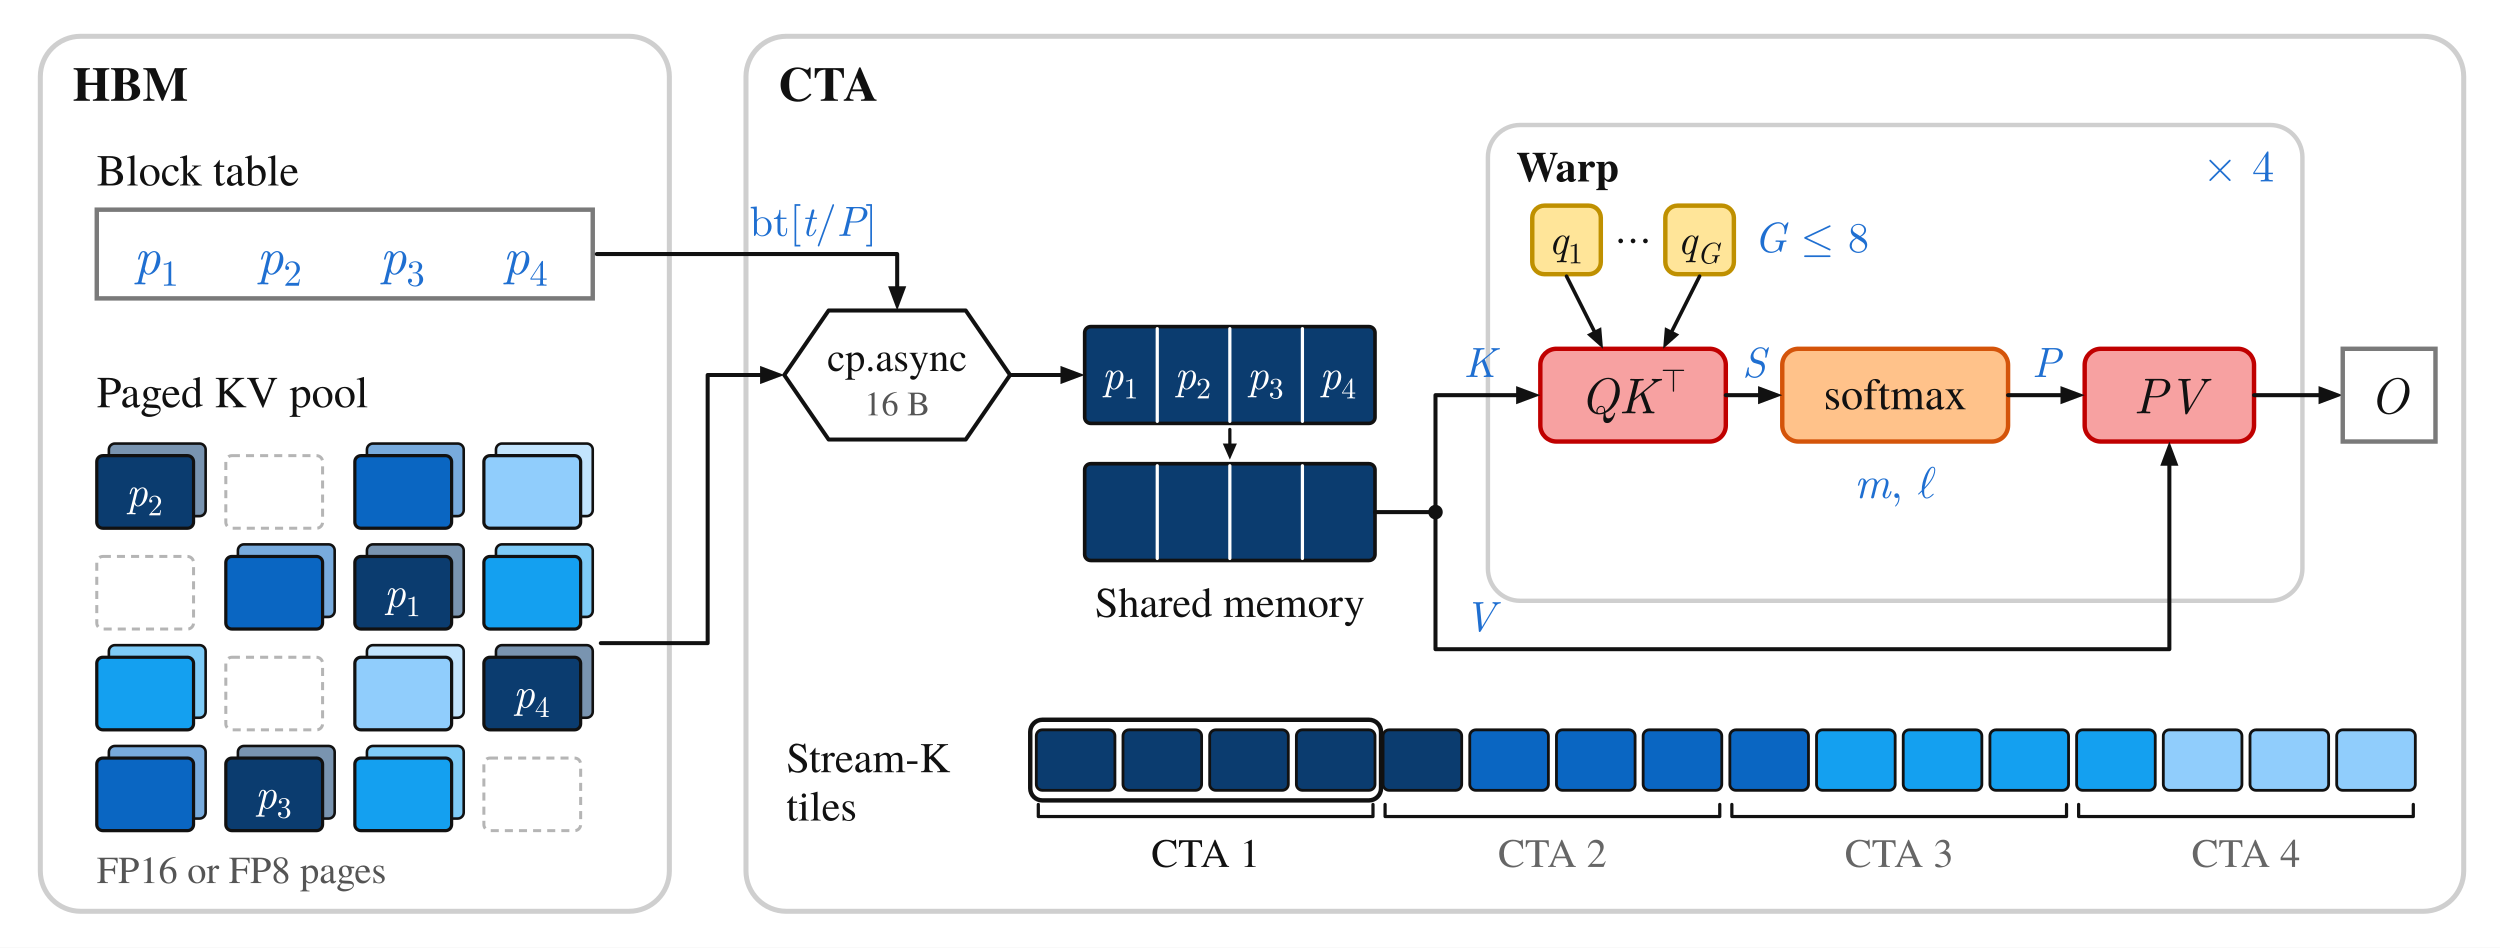
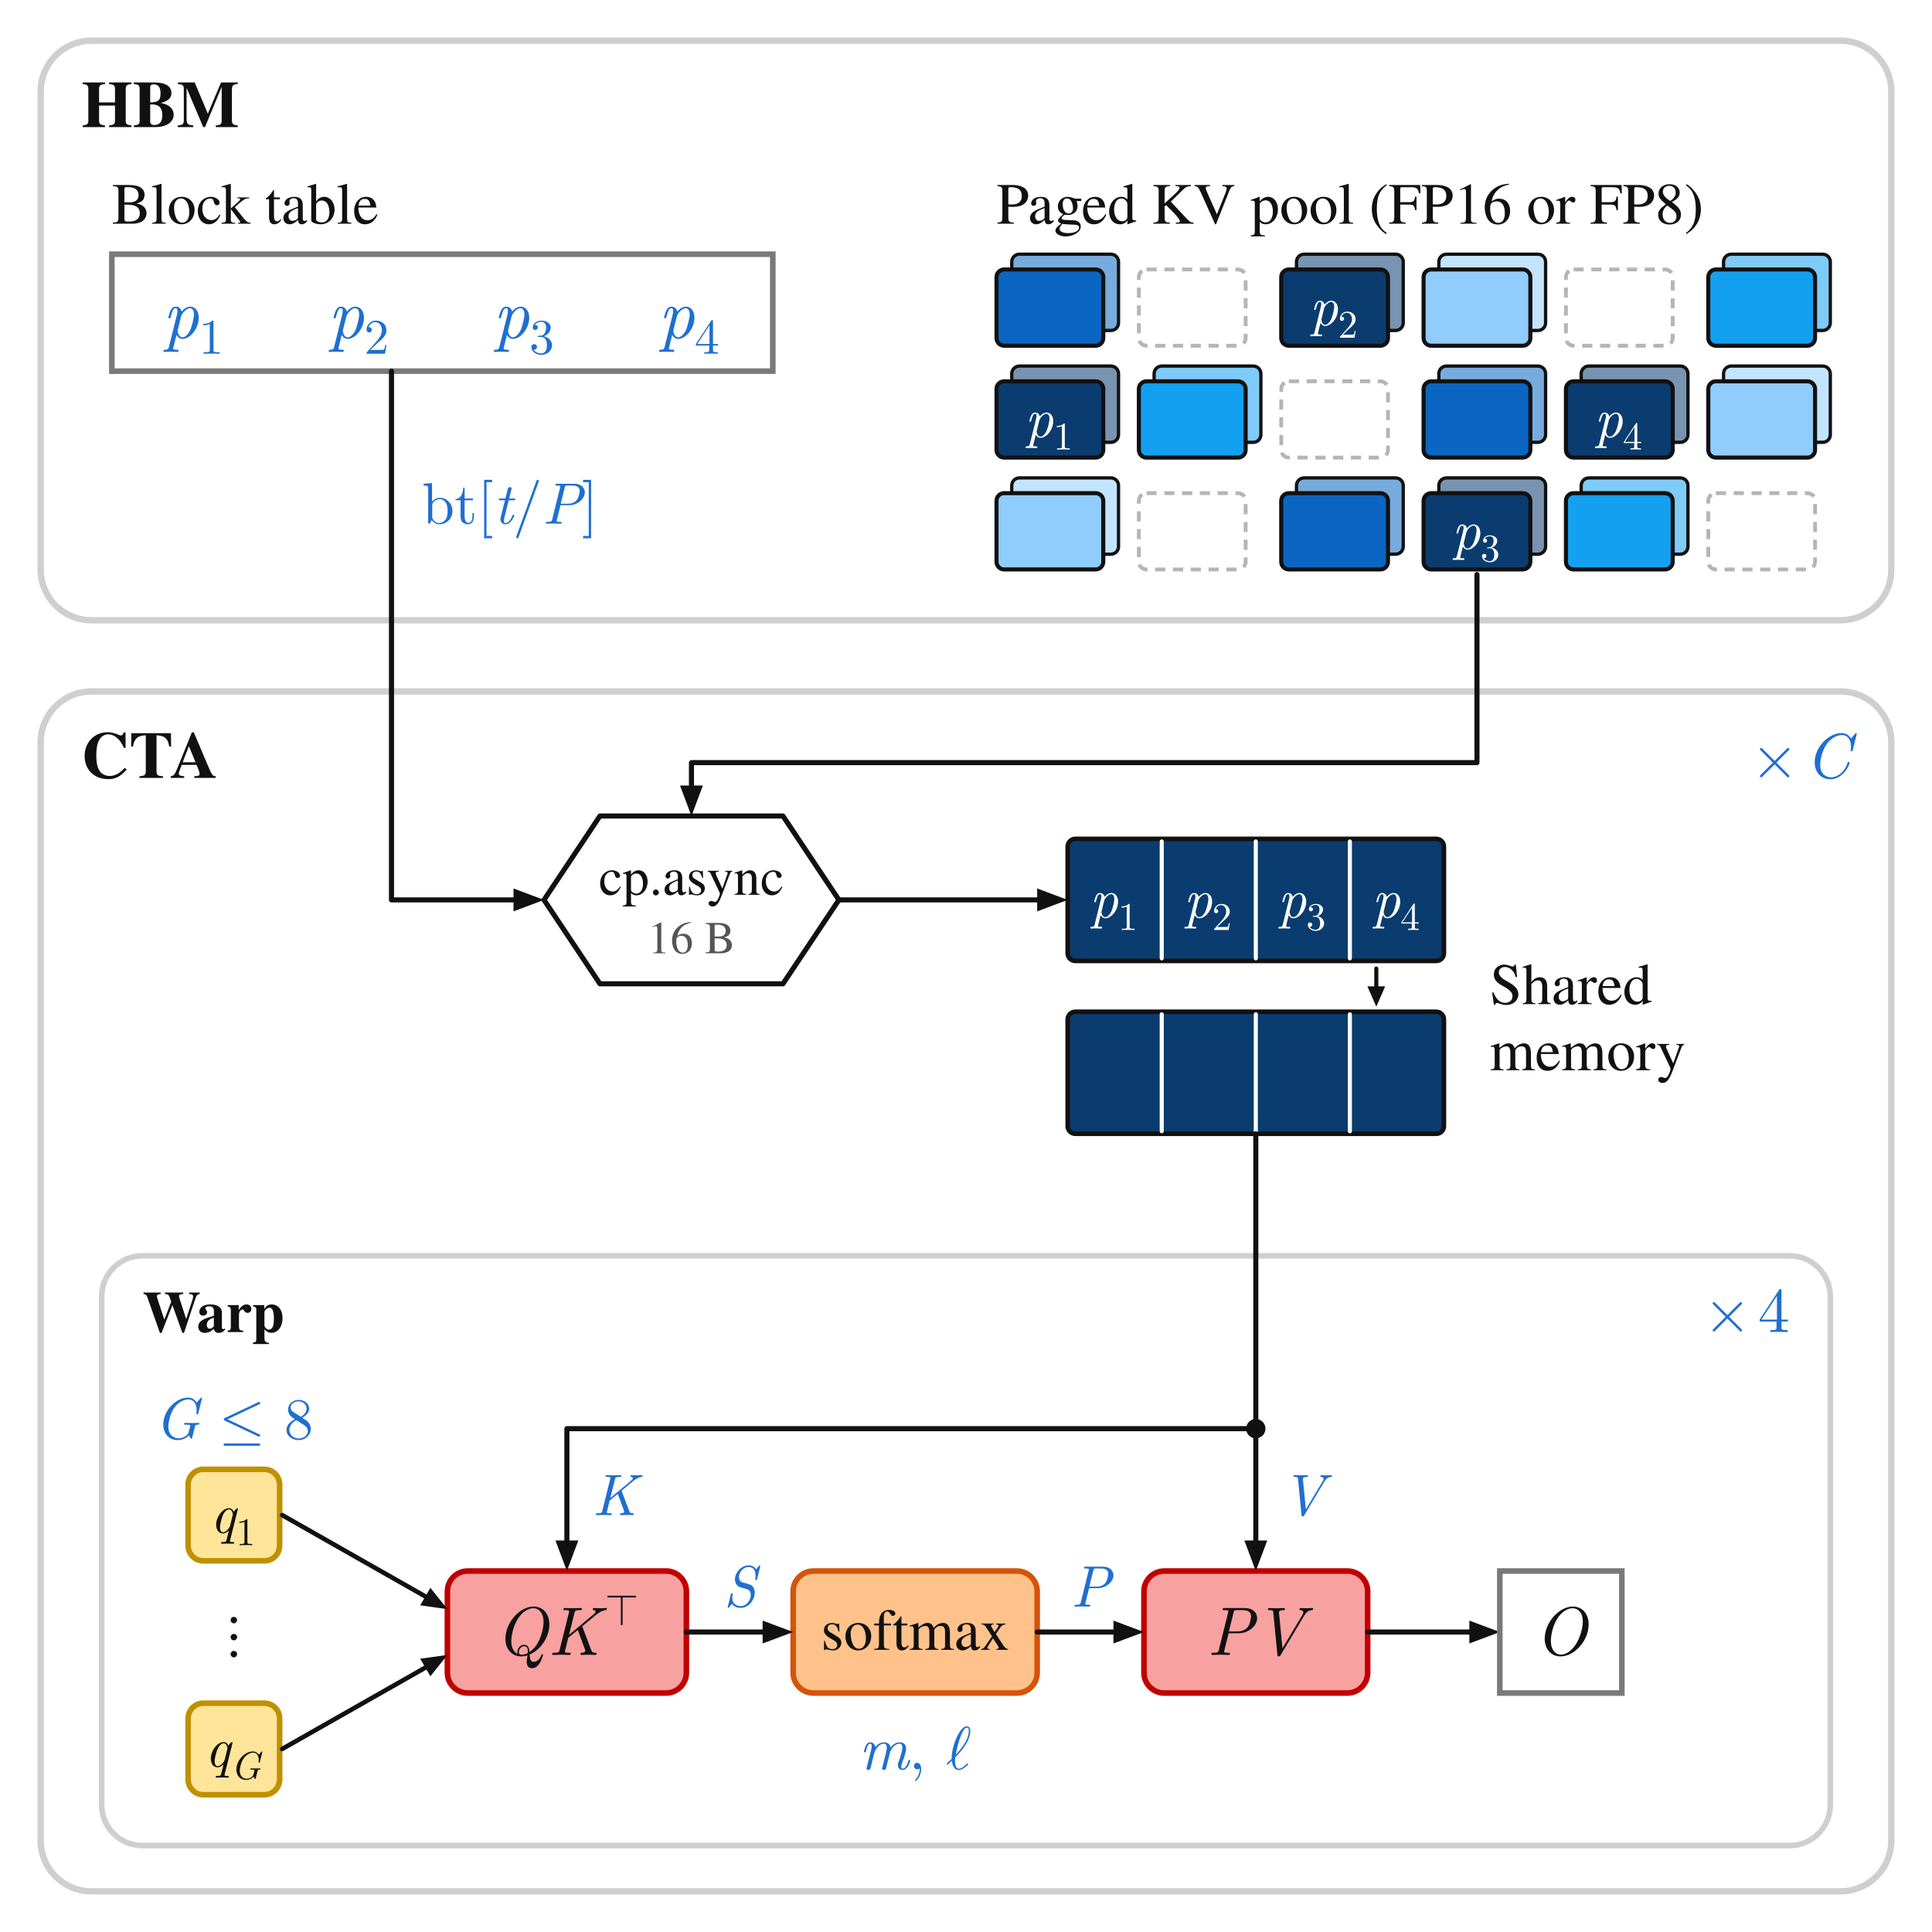
- <svg xmlns="http://www.w3.org/2000/svg" viewBox="0 0 1240 470" width="1240" height="470">
-   <rect width="1240" height="470" fill="#ffffff" />
-   <rect x="20.0" y="18.0" width="312.0" height="434.0" fill="none" stroke="#cfcfcf" stroke-width="2.5" rx="20" />
-   <text x="36.00" y="50.00" font-family="'TeX Gyre Termes', 'Times New Roman', Times, serif" font-size="24" font-weight="bold" fill="#111111" xml:space="preserve">HBM</text>
-   <text x="48.00" y="92.00" font-family="'TeX Gyre Termes', 'Times New Roman', Times, serif" font-size="22" fill="#111111" xml:space="preserve">Block table</text>
-   <rect x="48.0" y="104.0" width="246.0" height="44.0" fill="#ffffff" stroke="#7a7a7a" stroke-width="2.2" />
-   <text x="66.29" y="136.00" font-family="'Latin Modern Roman', 'CMU Serif', serif" font-size="26" font-style="italic" fill="#1f6fd1" xml:space="preserve">p</text>
-   <text x="79.58" y="141.72" font-family="'Latin Modern Roman', 'CMU Serif', serif" font-size="18.2" fill="#1f6fd1" xml:space="preserve">1</text>
-   <text x="127.29" y="136.00" font-family="'Latin Modern Roman', 'CMU Serif', serif" font-size="26" font-style="italic" fill="#1f6fd1" xml:space="preserve">p</text>
-   <text x="140.58" y="141.72" font-family="'Latin Modern Roman', 'CMU Serif', serif" font-size="18.2" fill="#1f6fd1" xml:space="preserve">2</text>
-   <text x="188.29" y="136.00" font-family="'Latin Modern Roman', 'CMU Serif', serif" font-size="26" font-style="italic" fill="#1f6fd1" xml:space="preserve">p</text>
-   <text x="201.58" y="141.72" font-family="'Latin Modern Roman', 'CMU Serif', serif" font-size="18.2" fill="#1f6fd1" xml:space="preserve">3</text>
-   <text x="249.29" y="136.00" font-family="'Latin Modern Roman', 'CMU Serif', serif" font-size="26" font-style="italic" fill="#1f6fd1" xml:space="preserve">p</text>
-   <text x="262.58" y="141.72" font-family="'Latin Modern Roman', 'CMU Serif', serif" font-size="18.2" fill="#1f6fd1" xml:space="preserve">4</text>
-   <text x="48.00" y="202.00" font-family="'TeX Gyre Termes', 'Times New Roman', Times, serif" font-size="22" fill="#111111" xml:space="preserve">Paged KV pool</text>
-   <rect x="54.0" y="220.0" width="48.0" height="36.0" fill="#7994b0" stroke="#111111" stroke-width="1.3" rx="3" />
-   <rect x="48.0" y="226.0" width="48.0" height="36.0" fill="#0b3c6f" stroke="#111111" stroke-width="1.6" rx="3" />
-   <text x="62.54" y="251.00" font-family="'Latin Modern Roman', 'CMU Serif', serif" font-size="21" font-style="italic" fill="#ffffff" xml:space="preserve">p</text>
-   <text x="73.27" y="255.62" font-family="'Latin Modern Roman', 'CMU Serif', serif" font-size="14.7" fill="#ffffff" xml:space="preserve">2</text>
-   <rect x="112.0" y="226.0" width="48.0" height="36.0" fill="#ffffff" stroke="#b5b5b5" stroke-width="1.5" rx="3" stroke-dasharray="4 3" />
-   <rect x="182.0" y="220.0" width="48.0" height="36.0" fill="#78abdd" stroke="#111111" stroke-width="1.3" rx="3" />
-   <rect x="176.0" y="226.0" width="48.0" height="36.0" fill="#0a66c2" stroke="#111111" stroke-width="1.6" rx="3" />
-   <rect x="246.0" y="220.0" width="48.0" height="36.0" fill="#c2e4fd" stroke="#111111" stroke-width="1.3" rx="3" />
-   <rect x="240.0" y="226.0" width="48.0" height="36.0" fill="#90cdfc" stroke="#111111" stroke-width="1.6" rx="3" />
-   <rect x="48.0" y="276.0" width="48.0" height="36.0" fill="#ffffff" stroke="#b5b5b5" stroke-width="1.5" rx="3" stroke-dasharray="4 3" />
-   <rect x="118.0" y="270.0" width="48.0" height="36.0" fill="#78abdd" stroke="#111111" stroke-width="1.3" rx="3" />
-   <rect x="112.0" y="276.0" width="48.0" height="36.0" fill="#0a66c2" stroke="#111111" stroke-width="1.6" rx="3" />
-   <rect x="182.0" y="270.0" width="48.0" height="36.0" fill="#7994b0" stroke="#111111" stroke-width="1.3" rx="3" />
-   <rect x="176.0" y="276.0" width="48.0" height="36.0" fill="#0b3c6f" stroke="#111111" stroke-width="1.6" rx="3" />
-   <text x="190.54" y="301.00" font-family="'Latin Modern Roman', 'CMU Serif', serif" font-size="21" font-style="italic" fill="#ffffff" xml:space="preserve">p</text>
-   <text x="201.27" y="305.62" font-family="'Latin Modern Roman', 'CMU Serif', serif" font-size="14.7" fill="#ffffff" xml:space="preserve">1</text>
-   <rect x="246.0" y="270.0" width="48.0" height="36.0" fill="#7ecbf7" stroke="#111111" stroke-width="1.3" rx="3" />
-   <rect x="240.0" y="276.0" width="48.0" height="36.0" fill="#14a0f0" stroke="#111111" stroke-width="1.6" rx="3" />
-   <rect x="54.0" y="320.0" width="48.0" height="36.0" fill="#7ecbf7" stroke="#111111" stroke-width="1.3" rx="3" />
-   <rect x="48.0" y="326.0" width="48.0" height="36.0" fill="#14a0f0" stroke="#111111" stroke-width="1.6" rx="3" />
-   <rect x="112.0" y="326.0" width="48.0" height="36.0" fill="#ffffff" stroke="#b5b5b5" stroke-width="1.5" rx="3" stroke-dasharray="4 3" />
-   <rect x="182.0" y="320.0" width="48.0" height="36.0" fill="#c2e4fd" stroke="#111111" stroke-width="1.3" rx="3" />
-   <rect x="176.0" y="326.0" width="48.0" height="36.0" fill="#90cdfc" stroke="#111111" stroke-width="1.6" rx="3" />
-   <rect x="246.0" y="320.0" width="48.0" height="36.0" fill="#7994b0" stroke="#111111" stroke-width="1.3" rx="3" />
-   <rect x="240.0" y="326.0" width="48.0" height="36.0" fill="#0b3c6f" stroke="#111111" stroke-width="1.6" rx="3" />
-   <text x="254.54" y="351.00" font-family="'Latin Modern Roman', 'CMU Serif', serif" font-size="21" font-style="italic" fill="#ffffff" xml:space="preserve">p</text>
-   <text x="265.27" y="355.62" font-family="'Latin Modern Roman', 'CMU Serif', serif" font-size="14.7" fill="#ffffff" xml:space="preserve">4</text>
-   <rect x="54.0" y="370.0" width="48.0" height="36.0" fill="#78abdd" stroke="#111111" stroke-width="1.3" rx="3" />
-   <rect x="48.0" y="376.0" width="48.0" height="36.0" fill="#0a66c2" stroke="#111111" stroke-width="1.6" rx="3" />
-   <rect x="118.0" y="370.0" width="48.0" height="36.0" fill="#7994b0" stroke="#111111" stroke-width="1.3" rx="3" />
-   <rect x="112.0" y="376.0" width="48.0" height="36.0" fill="#0b3c6f" stroke="#111111" stroke-width="1.6" rx="3" />
-   <text x="126.54" y="401.00" font-family="'Latin Modern Roman', 'CMU Serif', serif" font-size="21" font-style="italic" fill="#ffffff" xml:space="preserve">p</text>
-   <text x="137.27" y="405.62" font-family="'Latin Modern Roman', 'CMU Serif', serif" font-size="14.7" fill="#ffffff" xml:space="preserve">3</text>
-   <rect x="182.0" y="370.0" width="48.0" height="36.0" fill="#7ecbf7" stroke="#111111" stroke-width="1.3" rx="3" />
-   <rect x="176.0" y="376.0" width="48.0" height="36.0" fill="#14a0f0" stroke="#111111" stroke-width="1.6" rx="3" />
-   <rect x="240.0" y="376.0" width="48.0" height="36.0" fill="#ffffff" stroke="#b5b5b5" stroke-width="1.5" rx="3" stroke-dasharray="4 3" />
-   <text x="48.00" y="438.00" font-family="'TeX Gyre Termes', 'Times New Roman', Times, serif" font-size="19" fill="#555555" xml:space="preserve">FP16 or FP8 pages</text>
-   <rect x="370.0" y="18.0" width="852.0" height="434.0" fill="none" stroke="#cfcfcf" stroke-width="2.5" rx="20" />
-   <text x="386.00" y="50.00" font-family="'TeX Gyre Termes', 'Times New Roman', Times, serif" font-size="24" font-weight="bold" fill="#111111" xml:space="preserve">CTA</text>
-   <path d="M389.0,186.0 L411.0,154.0 L479.0,154.0 L501.0,186.0 L479.0,218.0 L411.0,218.0 Z" fill="#ffffff" stroke="#111111" stroke-width="2" stroke-linejoin="round" stroke-linecap="round" />
-   <text x="410.29" y="184.00" font-family="'TeX Gyre Termes', 'Times New Roman', Times, serif" font-size="20" fill="#111111" xml:space="preserve">cp.async</text>
-   <text x="428.71" y="206.00" font-family="'TeX Gyre Termes', 'Times New Roman', Times, serif" font-size="17" fill="#555555" xml:space="preserve">16 B</text>
-   <path d="M296.0,126.0 L445.0,126.0 L445.0,143.0" fill="none" stroke="#111111" stroke-width="2" stroke-linejoin="round" stroke-linecap="round" />
-   <path d="M445.0,154.0 L440.5,142.0 L449.5,142.0 Z" fill="#111111" />
-   <text x="371.77" y="117.00" font-family="'Latin Modern Roman', 'CMU Serif', serif" font-size="21" fill="#1f6fd1" xml:space="preserve">bt</text>
-   <text x="391.61" y="117.00" font-family="'Latin Modern Roman', 'CMU Serif', serif" font-size="21" fill="#1f6fd1" xml:space="preserve">[</text>
-   <text x="397.45" y="117.00" font-family="'Latin Modern Roman', 'CMU Serif', serif" font-size="21" font-style="italic" fill="#1f6fd1" xml:space="preserve">t</text>
-   <text x="404.42" y="117.00" font-family="'Latin Modern Roman', 'CMU Serif', serif" font-size="21" fill="#1f6fd1" xml:space="preserve">/</text>
-   <text x="414.92" y="117.00" font-family="'Latin Modern Roman', 'CMU Serif', serif" font-size="21" font-style="italic" fill="#1f6fd1" xml:space="preserve">P</text>
-   <text x="429.16" y="117.00" font-family="'Latin Modern Roman', 'CMU Serif', serif" font-size="21" fill="#1f6fd1" xml:space="preserve">]</text>
-   <path d="M298.0,319.0 L351.0,319.0 L351.0,186.0 L378.0,186.0" fill="none" stroke="#111111" stroke-width="2" stroke-linejoin="round" stroke-linecap="round" />
-   <path d="M389.0,186.0 L377.0,190.5 L377.0,181.5 Z" fill="#111111" />
-   <path d="M501.0,186.0 L527.0,186.0" fill="none" stroke="#111111" stroke-width="2" stroke-linejoin="round" stroke-linecap="round" />
-   <path d="M538.0,186.0 L526.0,190.5 L526.0,181.5 Z" fill="#111111" />
-   <rect x="538.0" y="162.0" width="144.0" height="48.0" fill="#0b3c6f" stroke="#111111" stroke-width="1.8" rx="3" />
-   <path d="M574.0,163.0 L574.0,209.0" fill="none" stroke="#ffffff" stroke-width="1.6" stroke-linejoin="round" stroke-linecap="round" />
-   <path d="M610.0,163.0 L610.0,209.0" fill="none" stroke="#ffffff" stroke-width="1.6" stroke-linejoin="round" stroke-linecap="round" />
-   <path d="M646.0,163.0 L646.0,209.0" fill="none" stroke="#ffffff" stroke-width="1.6" stroke-linejoin="round" stroke-linecap="round" />
-   <text x="546.54" y="193.00" font-family="'Latin Modern Roman', 'CMU Serif', serif" font-size="21" font-style="italic" fill="#ffffff" xml:space="preserve">p</text>
-   <text x="557.27" y="197.62" font-family="'Latin Modern Roman', 'CMU Serif', serif" font-size="14.7" fill="#ffffff" xml:space="preserve">1</text>
-   <text x="582.54" y="193.00" font-family="'Latin Modern Roman', 'CMU Serif', serif" font-size="21" font-style="italic" fill="#ffffff" xml:space="preserve">p</text>
-   <text x="593.27" y="197.62" font-family="'Latin Modern Roman', 'CMU Serif', serif" font-size="14.7" fill="#ffffff" xml:space="preserve">2</text>
-   <text x="618.54" y="193.00" font-family="'Latin Modern Roman', 'CMU Serif', serif" font-size="21" font-style="italic" fill="#ffffff" xml:space="preserve">p</text>
-   <text x="629.27" y="197.62" font-family="'Latin Modern Roman', 'CMU Serif', serif" font-size="14.7" fill="#ffffff" xml:space="preserve">3</text>
-   <text x="654.54" y="193.00" font-family="'Latin Modern Roman', 'CMU Serif', serif" font-size="21" font-style="italic" fill="#ffffff" xml:space="preserve">p</text>
-   <text x="665.27" y="197.62" font-family="'Latin Modern Roman', 'CMU Serif', serif" font-size="14.7" fill="#ffffff" xml:space="preserve">4</text>
-   <rect x="538.0" y="230.0" width="144.0" height="48.0" fill="#0b3c6f" stroke="#111111" stroke-width="1.8" rx="3" />
-   <path d="M574.0,231.0 L574.0,277.0" fill="none" stroke="#ffffff" stroke-width="1.6" stroke-linejoin="round" stroke-linecap="round" />
-   <path d="M610.0,231.0 L610.0,277.0" fill="none" stroke="#ffffff" stroke-width="1.6" stroke-linejoin="round" stroke-linecap="round" />
-   <path d="M646.0,231.0 L646.0,277.0" fill="none" stroke="#ffffff" stroke-width="1.6" stroke-linejoin="round" stroke-linecap="round" />
-   <path d="M610.0,213.0 L610.0,221.0" fill="none" stroke="#111111" stroke-width="1.6" stroke-linejoin="round" stroke-linecap="round" />
-   <path d="M610.0,228.0 L606.5,220.0 L613.5,220.0 Z" fill="#111111" />
-   <text x="543.01" y="306.00" font-family="'TeX Gyre Termes', 'Times New Roman', Times, serif" font-size="21" fill="#111111" xml:space="preserve">Shared memory</text>
-   <rect x="738.0" y="62.0" width="404.0" height="236.0" fill="none" stroke="#cfcfcf" stroke-width="2.2" rx="16" />
-   <text x="752.00" y="90.00" font-family="'TeX Gyre Termes', 'Times New Roman', Times, serif" font-size="21" font-weight="bold" fill="#111111" xml:space="preserve">Warp</text>
-   <text x="1092.56" y="90.00" font-family="'Latin Modern Math', 'Latin Modern Roman', serif" font-size="22" fill="#1f6fd1" xml:space="preserve">×</text>
-   <text x="1109.67" y="90.00" font-family="'Latin Modern Roman', 'CMU Serif', serif" font-size="22" fill="#1f6fd1" xml:space="preserve"> 4</text>
-   <rect x="764.0" y="173.0" width="92.0" height="46.0" fill="#f7a1a1" stroke="#c00000" stroke-width="2.2" rx="8" />
-   <text x="783.74" y="205.00" font-family="'Latin Modern Roman', 'CMU Serif', serif" font-size="25" font-style="italic" fill="#111111" xml:space="preserve">QK</text>
-   <text x="823.81" y="194.00" font-family="'Latin Modern Math', 'Latin Modern Roman', serif" font-size="16" fill="#111111" xml:space="preserve">⊤</text>
-   <rect x="884.0" y="173.0" width="112.0" height="46.0" fill="#ffc28a" stroke="#d4540a" stroke-width="2.2" rx="8" />
-   <text x="904.56" y="203.00" font-family="'TeX Gyre Termes', 'Times New Roman', Times, serif" font-size="22" fill="#111111" xml:space="preserve">softmax</text>
-   <rect x="1034.0" y="173.0" width="84.0" height="46.0" fill="#f7a1a1" stroke="#c00000" stroke-width="2.2" rx="8" />
-   <text x="1058.24" y="205.00" font-family="'Latin Modern Roman', 'CMU Serif', serif" font-size="25" font-style="italic" fill="#111111" xml:space="preserve">PV</text>
-   <path d="M856.0,196.0 L873.0,196.0" fill="none" stroke="#111111" stroke-width="2" stroke-linejoin="round" stroke-linecap="round" />
-   <path d="M884.0,196.0 L872.0,200.5 L872.0,191.5 Z" fill="#111111" />
-   <text x="864.10" y="187.00" font-family="'Latin Modern Roman', 'CMU Serif', serif" font-size="21" font-style="italic" fill="#1f6fd1" xml:space="preserve">S</text>
-   <path d="M996.0,196.0 L1023.0,196.0" fill="none" stroke="#111111" stroke-width="2" stroke-linejoin="round" stroke-linecap="round" />
-   <path d="M1034.0,196.0 L1022.0,200.5 L1022.0,191.5 Z" fill="#111111" />
-   <text x="1007.88" y="187.00" font-family="'Latin Modern Roman', 'CMU Serif', serif" font-size="21" font-style="italic" fill="#1f6fd1" xml:space="preserve">P</text>
-   <text x="919.69" y="247.00" font-family="'Latin Modern Roman', 'CMU Serif', serif" font-size="22" font-style="italic" fill="#1f6fd1" xml:space="preserve">m</text>
-   <text x="937.69" y="247.00" font-family="'Latin Modern Roman', 'CMU Serif', serif" font-size="22" fill="#1f6fd1" xml:space="preserve">, </text>
-   <text x="951.13" y="247.00" font-family="'Latin Modern Math', 'Latin Modern Roman', serif" font-size="22" fill="#1f6fd1" xml:space="preserve">ℓ</text>
-   <rect x="760.0" y="102.0" width="34.0" height="34.0" fill="#ffe599" stroke="#bf9000" stroke-width="2.2" rx="6" />
-   <text x="768.08" y="126.00" font-family="'Latin Modern Roman', 'CMU Serif', serif" font-size="21" font-style="italic" fill="#111111" xml:space="preserve">q</text>
-   <text x="777.74" y="130.62" font-family="'Latin Modern Roman', 'CMU Serif', serif" font-size="14.7" fill="#111111" xml:space="preserve">1</text>
-   <rect x="826.0" y="102.0" width="34.0" height="34.0" fill="#ffe599" stroke="#bf9000" stroke-width="2.2" rx="6" />
-   <text x="832.06" y="126.00" font-family="'Latin Modern Roman', 'CMU Serif', serif" font-size="21" font-style="italic" fill="#111111" xml:space="preserve">q</text>
-   <text x="841.72" y="130.62" font-family="'Latin Modern Roman', 'CMU Serif', serif" font-size="14.7" font-style="italic" fill="#111111" xml:space="preserve">G</text>
-   <text x="801.46" y="125.00" font-family="'Latin Modern Math', 'Latin Modern Roman', serif" font-size="22" fill="#111111" xml:space="preserve">⋯</text>
-   <path d="M777.0,137.0 L791.1,165.0" fill="none" stroke="#111111" stroke-width="1.8" stroke-linejoin="round" stroke-linecap="round" />
-   <path d="M795.1,173.0 L787.1,165.9 L794.2,162.3 Z" fill="#111111" />
-   <path d="M843.0,137.0 L828.9,165.0" fill="none" stroke="#111111" stroke-width="1.8" stroke-linejoin="round" stroke-linecap="round" />
-   <path d="M824.9,173.0 L825.8,162.3 L832.9,165.9 Z" fill="#111111" />
-   <text x="870.00" y="125.00" font-family="'Latin Modern Roman', 'CMU Serif', serif" font-size="21" font-style="italic" fill="#1f6fd1" xml:space="preserve">G</text>
-   <text x="886.25" y="125.00" font-family="'Latin Modern Math', 'Latin Modern Roman', serif" font-size="21" fill="#1f6fd1" xml:space="preserve"> ≤ </text>
-   <text x="916.54" y="125.00" font-family="'Latin Modern Roman', 'CMU Serif', serif" font-size="21" fill="#1f6fd1" xml:space="preserve">8</text>
-   <path d="M682.0,254.0 L712.0,254.0" fill="none" stroke="#111111" stroke-width="2" stroke-linejoin="round" stroke-linecap="round" />
-   <circle cx="712" cy="254.0" r="3.6" fill="#111111" />
-   <path d="M712.0,254.0 L712.0,196.0 L753.0,196.0" fill="none" stroke="#111111" stroke-width="2" stroke-linejoin="round" stroke-linecap="round" />
-   <path d="M764.0,196.0 L752.0,200.5 L752.0,191.5 Z" fill="#111111" />
-   <text x="725.93" y="187.00" font-family="'Latin Modern Roman', 'CMU Serif', serif" font-size="21" font-style="italic" fill="#1f6fd1" xml:space="preserve">K</text>
-   <path d="M712.0,254.0 L712.0,322.0 L1076.0,322.0 L1076.0,230.0" fill="none" stroke="#111111" stroke-width="2" stroke-linejoin="round" stroke-linecap="round" />
-   <path d="M1076.0,219.0 L1080.5,231.0 L1071.5,231.0 Z" fill="#111111" />
-   <text x="726.20" y="313.00" font-family="'Latin Modern Roman', 'CMU Serif', serif" font-size="21" font-style="italic" fill="#1f6fd1" xml:space="preserve">V</text>
-   <path d="M1118.0,196.0 L1151.0,196.0" fill="none" stroke="#111111" stroke-width="2" stroke-linejoin="round" stroke-linecap="round" />
-   <path d="M1162.0,196.0 L1150.0,200.5 L1150.0,191.5 Z" fill="#111111" />
-   <rect x="1162.0" y="173.0" width="46.0" height="46.0" fill="#ffffff" stroke="#7a7a7a" stroke-width="2.2" />
-   <text x="1175.41" y="205.00" font-family="'Latin Modern Roman', 'CMU Serif', serif" font-size="25" font-style="italic" fill="#111111" xml:space="preserve">O</text>
-   <text x="390.00" y="383.00" font-family="'TeX Gyre Termes', 'Times New Roman', Times, serif" font-size="21" fill="#111111" xml:space="preserve">Stream-K</text>
-   <text x="390.00" y="407.00" font-family="'TeX Gyre Termes', 'Times New Roman', Times, serif" font-size="21" fill="#111111" xml:space="preserve">tiles</text>
-   <rect x="514.0" y="362.0" width="39.0" height="30.0" fill="#0b3c6f" stroke="#111111" stroke-width="1.4" rx="3" />
-   <rect x="557.0" y="362.0" width="39.0" height="30.0" fill="#0b3c6f" stroke="#111111" stroke-width="1.4" rx="3" />
-   <rect x="600.0" y="362.0" width="39.0" height="30.0" fill="#0b3c6f" stroke="#111111" stroke-width="1.4" rx="3" />
-   <rect x="643.0" y="362.0" width="39.0" height="30.0" fill="#0b3c6f" stroke="#111111" stroke-width="1.4" rx="3" />
-   <rect x="686.0" y="362.0" width="39.0" height="30.0" fill="#0b3c6f" stroke="#111111" stroke-width="1.4" rx="3" />
-   <rect x="729.0" y="362.0" width="39.0" height="30.0" fill="#0a66c2" stroke="#111111" stroke-width="1.4" rx="3" />
-   <rect x="772.0" y="362.0" width="39.0" height="30.0" fill="#0a66c2" stroke="#111111" stroke-width="1.4" rx="3" />
-   <rect x="815.0" y="362.0" width="39.0" height="30.0" fill="#0a66c2" stroke="#111111" stroke-width="1.4" rx="3" />
-   <rect x="858.0" y="362.0" width="39.0" height="30.0" fill="#0a66c2" stroke="#111111" stroke-width="1.4" rx="3" />
-   <rect x="901.0" y="362.0" width="39.0" height="30.0" fill="#14a0f0" stroke="#111111" stroke-width="1.4" rx="3" />
-   <rect x="944.0" y="362.0" width="39.0" height="30.0" fill="#14a0f0" stroke="#111111" stroke-width="1.4" rx="3" />
-   <rect x="987.0" y="362.0" width="39.0" height="30.0" fill="#14a0f0" stroke="#111111" stroke-width="1.4" rx="3" />
-   <rect x="1030.0" y="362.0" width="39.0" height="30.0" fill="#14a0f0" stroke="#111111" stroke-width="1.4" rx="3" />
-   <rect x="1073.0" y="362.0" width="39.0" height="30.0" fill="#90cdfc" stroke="#111111" stroke-width="1.4" rx="3" />
-   <rect x="1116.0" y="362.0" width="39.0" height="30.0" fill="#90cdfc" stroke="#111111" stroke-width="1.4" rx="3" />
-   <rect x="1159.0" y="362.0" width="39.0" height="30.0" fill="#90cdfc" stroke="#111111" stroke-width="1.4" rx="3" />
-   <path d="M515.0,399.0 L515.0,405.0 L681.0,405.0 L681.0,399.0" fill="none" stroke="#111111" stroke-width="1.6" stroke-linejoin="round" stroke-linecap="round" />
-   <text x="571.05" y="430.00" font-family="'TeX Gyre Termes', 'Times New Roman', Times, serif" font-size="20" fill="#111111" xml:space="preserve">CTA </text>
-   <text x="614.95" y="430.00" font-family="'TeX Gyre Termes', 'Times New Roman', Times, serif" font-size="20" fill="#111111" xml:space="preserve">1</text>
-   <path d="M687.0,399.0 L687.0,405.0 L853.0,405.0 L853.0,399.0" fill="none" stroke="#111111" stroke-width="1.6" stroke-linejoin="round" stroke-linecap="round" />
-   <text x="743.05" y="430.00" font-family="'TeX Gyre Termes', 'Times New Roman', Times, serif" font-size="20" fill="#666666" xml:space="preserve">CTA </text>
-   <text x="786.95" y="430.00" font-family="'TeX Gyre Termes', 'Times New Roman', Times, serif" font-size="20" fill="#666666" xml:space="preserve">2</text>
-   <path d="M859.0,399.0 L859.0,405.0 L1025.0,405.0 L1025.0,399.0" fill="none" stroke="#111111" stroke-width="1.6" stroke-linejoin="round" stroke-linecap="round" />
-   <text x="915.05" y="430.00" font-family="'TeX Gyre Termes', 'Times New Roman', Times, serif" font-size="20" fill="#666666" xml:space="preserve">CTA </text>
-   <text x="958.95" y="430.00" font-family="'TeX Gyre Termes', 'Times New Roman', Times, serif" font-size="20" fill="#666666" xml:space="preserve">3</text>
-   <path d="M1031.0,399.0 L1031.0,405.0 L1197.0,405.0 L1197.0,399.0" fill="none" stroke="#111111" stroke-width="1.6" stroke-linejoin="round" stroke-linecap="round" />
-   <text x="1087.05" y="430.00" font-family="'TeX Gyre Termes', 'Times New Roman', Times, serif" font-size="20" fill="#666666" xml:space="preserve">CTA </text>
-   <text x="1130.95" y="430.00" font-family="'TeX Gyre Termes', 'Times New Roman', Times, serif" font-size="20" fill="#666666" xml:space="preserve">4</text>
-   <rect x="511.0" y="357.0" width="174.0" height="40.0" fill="none" stroke="#111111" stroke-width="2.2" rx="6" />
+ <svg xmlns="http://www.w3.org/2000/svg" viewBox="0 0 760 760" width="760" height="760">
+   <rect width="760" height="760" fill="#ffffff" />
+   <rect x="16.0" y="16.0" width="728.0" height="228.0" fill="none" stroke="#cfcfcf" stroke-width="2.5" rx="20" />
+   <text x="32.00" y="50.00" font-family="'TeX Gyre Termes', 'Times New Roman', Times, serif" font-size="26" font-weight="bold" fill="#111111" xml:space="preserve">HBM</text>
+   <text x="44.00" y="88.00" font-family="'TeX Gyre Termes', 'Times New Roman', Times, serif" font-size="23" fill="#111111" xml:space="preserve">Block table</text>
+   <rect x="44.0" y="100.0" width="260.0" height="46.0" fill="#ffffff" stroke="#7a7a7a" stroke-width="2.2" />
+   <text x="63.90" y="133.00" font-family="'Latin Modern Roman', 'CMU Serif', serif" font-size="28" font-style="italic" fill="#1f6fd1" xml:space="preserve">p</text>
+   <text x="78.21" y="139.16" font-family="'Latin Modern Roman', 'CMU Serif', serif" font-size="19.6" fill="#1f6fd1" xml:space="preserve">1</text>
+   <text x="128.90" y="133.00" font-family="'Latin Modern Roman', 'CMU Serif', serif" font-size="28" font-style="italic" fill="#1f6fd1" xml:space="preserve">p</text>
+   <text x="143.21" y="139.16" font-family="'Latin Modern Roman', 'CMU Serif', serif" font-size="19.6" fill="#1f6fd1" xml:space="preserve">2</text>
+   <text x="193.90" y="133.00" font-family="'Latin Modern Roman', 'CMU Serif', serif" font-size="28" font-style="italic" fill="#1f6fd1" xml:space="preserve">p</text>
+   <text x="208.21" y="139.16" font-family="'Latin Modern Roman', 'CMU Serif', serif" font-size="19.6" fill="#1f6fd1" xml:space="preserve">3</text>
+   <text x="258.90" y="133.00" font-family="'Latin Modern Roman', 'CMU Serif', serif" font-size="28" font-style="italic" fill="#1f6fd1" xml:space="preserve">p</text>
+   <text x="273.21" y="139.16" font-family="'Latin Modern Roman', 'CMU Serif', serif" font-size="19.6" fill="#1f6fd1" xml:space="preserve">4</text>
+   <text x="392.00" y="88.00" font-family="'TeX Gyre Termes', 'Times New Roman', Times, serif" font-size="23" fill="#111111" xml:space="preserve">Paged KV pool (FP16 or FP8)</text>
+   <rect x="398.0" y="100.0" width="42.0" height="30.0" fill="#78abdd" stroke="#111111" stroke-width="1.3" rx="3" />
+   <rect x="392.0" y="106.0" width="42.0" height="30.0" fill="#0a66c2" stroke="#111111" stroke-width="1.6" rx="3" />
+   <rect x="448.0" y="106.0" width="42.0" height="30.0" fill="#ffffff" stroke="#b5b5b5" stroke-width="1.5" rx="3" stroke-dasharray="4 3" />
+   <rect x="510.0" y="100.0" width="42.0" height="30.0" fill="#7994b0" stroke="#111111" stroke-width="1.3" rx="3" />
+   <rect x="504.0" y="106.0" width="42.0" height="30.0" fill="#0b3c6f" stroke="#111111" stroke-width="1.6" rx="3" />
+   <text x="515.10" y="128.00" font-family="'Latin Modern Roman', 'CMU Serif', serif" font-size="22" font-style="italic" fill="#ffffff" xml:space="preserve">p</text>
+   <text x="526.34" y="132.84" font-family="'Latin Modern Roman', 'CMU Serif', serif" font-size="15.4" fill="#ffffff" xml:space="preserve">2</text>
+   <rect x="566.0" y="100.0" width="42.0" height="30.0" fill="#c2e4fd" stroke="#111111" stroke-width="1.3" rx="3" />
+   <rect x="560.0" y="106.0" width="42.0" height="30.0" fill="#90cdfc" stroke="#111111" stroke-width="1.6" rx="3" />
+   <rect x="616.0" y="106.0" width="42.0" height="30.0" fill="#ffffff" stroke="#b5b5b5" stroke-width="1.5" rx="3" stroke-dasharray="4 3" />
+   <rect x="678.0" y="100.0" width="42.0" height="30.0" fill="#7ecbf7" stroke="#111111" stroke-width="1.3" rx="3" />
+   <rect x="672.0" y="106.0" width="42.0" height="30.0" fill="#14a0f0" stroke="#111111" stroke-width="1.6" rx="3" />
+   <rect x="398.0" y="144.0" width="42.0" height="30.0" fill="#7994b0" stroke="#111111" stroke-width="1.3" rx="3" />
+   <rect x="392.0" y="150.0" width="42.0" height="30.0" fill="#0b3c6f" stroke="#111111" stroke-width="1.6" rx="3" />
+   <text x="403.10" y="172.00" font-family="'Latin Modern Roman', 'CMU Serif', serif" font-size="22" font-style="italic" fill="#ffffff" xml:space="preserve">p</text>
+   <text x="414.34" y="176.84" font-family="'Latin Modern Roman', 'CMU Serif', serif" font-size="15.4" fill="#ffffff" xml:space="preserve">1</text>
+   <rect x="454.0" y="144.0" width="42.0" height="30.0" fill="#7ecbf7" stroke="#111111" stroke-width="1.3" rx="3" />
+   <rect x="448.0" y="150.0" width="42.0" height="30.0" fill="#14a0f0" stroke="#111111" stroke-width="1.6" rx="3" />
+   <rect x="504.0" y="150.0" width="42.0" height="30.0" fill="#ffffff" stroke="#b5b5b5" stroke-width="1.5" rx="3" stroke-dasharray="4 3" />
+   <rect x="566.0" y="144.0" width="42.0" height="30.0" fill="#78abdd" stroke="#111111" stroke-width="1.3" rx="3" />
+   <rect x="560.0" y="150.0" width="42.0" height="30.0" fill="#0a66c2" stroke="#111111" stroke-width="1.6" rx="3" />
+   <rect x="622.0" y="144.0" width="42.0" height="30.0" fill="#7994b0" stroke="#111111" stroke-width="1.3" rx="3" />
+   <rect x="616.0" y="150.0" width="42.0" height="30.0" fill="#0b3c6f" stroke="#111111" stroke-width="1.6" rx="3" />
+   <text x="627.10" y="172.00" font-family="'Latin Modern Roman', 'CMU Serif', serif" font-size="22" font-style="italic" fill="#ffffff" xml:space="preserve">p</text>
+   <text x="638.34" y="176.84" font-family="'Latin Modern Roman', 'CMU Serif', serif" font-size="15.4" fill="#ffffff" xml:space="preserve">4</text>
+   <rect x="678.0" y="144.0" width="42.0" height="30.0" fill="#c2e4fd" stroke="#111111" stroke-width="1.3" rx="3" />
+   <rect x="672.0" y="150.0" width="42.0" height="30.0" fill="#90cdfc" stroke="#111111" stroke-width="1.6" rx="3" />
+   <rect x="398.0" y="188.0" width="42.0" height="30.0" fill="#c2e4fd" stroke="#111111" stroke-width="1.3" rx="3" />
+   <rect x="392.0" y="194.0" width="42.0" height="30.0" fill="#90cdfc" stroke="#111111" stroke-width="1.6" rx="3" />
+   <rect x="448.0" y="194.0" width="42.0" height="30.0" fill="#ffffff" stroke="#b5b5b5" stroke-width="1.5" rx="3" stroke-dasharray="4 3" />
+   <rect x="510.0" y="188.0" width="42.0" height="30.0" fill="#78abdd" stroke="#111111" stroke-width="1.3" rx="3" />
+   <rect x="504.0" y="194.0" width="42.0" height="30.0" fill="#0a66c2" stroke="#111111" stroke-width="1.6" rx="3" />
+   <rect x="566.0" y="188.0" width="42.0" height="30.0" fill="#7994b0" stroke="#111111" stroke-width="1.3" rx="3" />
+   <rect x="560.0" y="194.0" width="42.0" height="30.0" fill="#0b3c6f" stroke="#111111" stroke-width="1.6" rx="3" />
+   <text x="571.10" y="216.00" font-family="'Latin Modern Roman', 'CMU Serif', serif" font-size="22" font-style="italic" fill="#ffffff" xml:space="preserve">p</text>
+   <text x="582.34" y="220.84" font-family="'Latin Modern Roman', 'CMU Serif', serif" font-size="15.4" fill="#ffffff" xml:space="preserve">3</text>
+   <rect x="622.0" y="188.0" width="42.0" height="30.0" fill="#7ecbf7" stroke="#111111" stroke-width="1.3" rx="3" />
+   <rect x="616.0" y="194.0" width="42.0" height="30.0" fill="#14a0f0" stroke="#111111" stroke-width="1.6" rx="3" />
+   <rect x="672.0" y="194.0" width="42.0" height="30.0" fill="#ffffff" stroke="#b5b5b5" stroke-width="1.5" rx="3" stroke-dasharray="4 3" />
+   <rect x="16.0" y="272.0" width="728.0" height="472.0" fill="none" stroke="#cfcfcf" stroke-width="2.5" rx="20" />
+   <text x="32.00" y="306.00" font-family="'TeX Gyre Termes', 'Times New Roman', Times, serif" font-size="26" font-weight="bold" fill="#111111" xml:space="preserve">CTA</text>
+   <text x="688.76" y="306.00" font-family="'Latin Modern Math', 'Latin Modern Roman', serif" font-size="24" fill="#1f6fd1" xml:space="preserve">×</text>
+   <text x="710.10" y="306.00" font-family="'Latin Modern Roman', 'CMU Serif', serif" font-size="25" font-style="italic" fill="#1f6fd1" xml:space="preserve">C</text>
+   <path d="M214.0,354.0 L236.0,321.0 L308.0,321.0 L330.0,354.0 L308.0,387.0 L236.0,387.0 Z" fill="#ffffff" stroke="#111111" stroke-width="2" stroke-linejoin="round" stroke-linecap="round" />
+   <text x="235.55" y="352.00" font-family="'TeX Gyre Termes', 'Times New Roman', Times, serif" font-size="21" fill="#111111" xml:space="preserve">cp.async</text>
+   <text x="254.75" y="375.00" font-family="'TeX Gyre Termes', 'Times New Roman', Times, serif" font-size="18" fill="#555555" xml:space="preserve">16 B</text>
+   <path d="M154.0,146.0 L154.0,354.0 L203.0,354.0" fill="none" stroke="#111111" stroke-width="2" stroke-linejoin="round" stroke-linecap="round" />
+   <path d="M214.0,354.0 L202.0,358.5 L202.0,349.5 Z" fill="#111111" />
+   <text x="166.00" y="206.00" font-family="'Latin Modern Roman', 'CMU Serif', serif" font-size="23" fill="#1f6fd1" xml:space="preserve">bt</text>
+   <text x="187.74" y="206.00" font-family="'Latin Modern Roman', 'CMU Serif', serif" font-size="23" fill="#1f6fd1" xml:space="preserve">[</text>
+   <text x="194.13" y="206.00" font-family="'Latin Modern Roman', 'CMU Serif', serif" font-size="23" font-style="italic" fill="#1f6fd1" xml:space="preserve">t</text>
+   <text x="201.76" y="206.00" font-family="'Latin Modern Roman', 'CMU Serif', serif" font-size="23" fill="#1f6fd1" xml:space="preserve">/</text>
+   <text x="213.26" y="206.00" font-family="'Latin Modern Roman', 'CMU Serif', serif" font-size="23" font-style="italic" fill="#1f6fd1" xml:space="preserve">P</text>
+   <text x="228.86" y="206.00" font-family="'Latin Modern Roman', 'CMU Serif', serif" font-size="23" fill="#1f6fd1" xml:space="preserve">]</text>
+   <path d="M581.0,226.0 L581.0,300.0 L272.0,300.0 L272.0,310.0" fill="none" stroke="#111111" stroke-width="2" stroke-linejoin="round" stroke-linecap="round" />
+   <path d="M272.0,321.0 L267.5,309.0 L276.5,309.0 Z" fill="#111111" />
+   <path d="M330.0,354.0 L409.0,354.0" fill="none" stroke="#111111" stroke-width="2" stroke-linejoin="round" stroke-linecap="round" />
+   <path d="M420.0,354.0 L408.0,358.5 L408.0,349.5 Z" fill="#111111" />
+   <rect x="420.0" y="330.0" width="148.0" height="48.0" fill="#0b3c6f" stroke="#111111" stroke-width="1.8" rx="3" />
+   <path d="M457.0,331.0 L457.0,377.0" fill="none" stroke="#ffffff" stroke-width="1.6" stroke-linejoin="round" stroke-linecap="round" />
+   <path d="M494.0,331.0 L494.0,377.0" fill="none" stroke="#ffffff" stroke-width="1.6" stroke-linejoin="round" stroke-linecap="round" />
+   <path d="M531.0,331.0 L531.0,377.0" fill="none" stroke="#ffffff" stroke-width="1.6" stroke-linejoin="round" stroke-linecap="round" />
+   <text x="428.60" y="361.00" font-family="'Latin Modern Roman', 'CMU Serif', serif" font-size="22" font-style="italic" fill="#ffffff" xml:space="preserve">p</text>
+   <text x="439.84" y="365.84" font-family="'Latin Modern Roman', 'CMU Serif', serif" font-size="15.4" fill="#ffffff" xml:space="preserve">1</text>
+   <text x="465.60" y="361.00" font-family="'Latin Modern Roman', 'CMU Serif', serif" font-size="22" font-style="italic" fill="#ffffff" xml:space="preserve">p</text>
+   <text x="476.84" y="365.84" font-family="'Latin Modern Roman', 'CMU Serif', serif" font-size="15.4" fill="#ffffff" xml:space="preserve">2</text>
+   <text x="502.60" y="361.00" font-family="'Latin Modern Roman', 'CMU Serif', serif" font-size="22" font-style="italic" fill="#ffffff" xml:space="preserve">p</text>
+   <text x="513.84" y="365.84" font-family="'Latin Modern Roman', 'CMU Serif', serif" font-size="15.4" fill="#ffffff" xml:space="preserve">3</text>
+   <text x="539.60" y="361.00" font-family="'Latin Modern Roman', 'CMU Serif', serif" font-size="22" font-style="italic" fill="#ffffff" xml:space="preserve">p</text>
+   <text x="550.84" y="365.84" font-family="'Latin Modern Roman', 'CMU Serif', serif" font-size="15.4" fill="#ffffff" xml:space="preserve">4</text>
+   <rect x="420.0" y="398.0" width="148.0" height="48.0" fill="#0b3c6f" stroke="#111111" stroke-width="1.8" rx="3" />
+   <path d="M457.0,399.0 L457.0,445.0" fill="none" stroke="#ffffff" stroke-width="1.6" stroke-linejoin="round" stroke-linecap="round" />
+   <path d="M494.0,399.0 L494.0,445.0" fill="none" stroke="#ffffff" stroke-width="1.6" stroke-linejoin="round" stroke-linecap="round" />
+   <path d="M531.0,399.0 L531.0,445.0" fill="none" stroke="#ffffff" stroke-width="1.6" stroke-linejoin="round" stroke-linecap="round" />
+   <path d="M541.4,381.0 L541.4,389.0" fill="none" stroke="#111111" stroke-width="1.6" stroke-linejoin="round" stroke-linecap="round" />
+   <path d="M541.4,396.0 L537.9,388.0 L544.9,388.0 Z" fill="#111111" />
+   <text x="586.00" y="395.00" font-family="'TeX Gyre Termes', 'Times New Roman', Times, serif" font-size="23" fill="#111111" xml:space="preserve">Shared</text>
+   <text x="586.00" y="421.00" font-family="'TeX Gyre Termes', 'Times New Roman', Times, serif" font-size="23" fill="#111111" xml:space="preserve">memory</text>
+   <rect x="40.0" y="494.0" width="680.0" height="232.0" fill="none" stroke="#cfcfcf" stroke-width="2.2" rx="16" />
+   <text x="56.00" y="524.00" font-family="'TeX Gyre Termes', 'Times New Roman', Times, serif" font-size="23" font-weight="bold" fill="#111111" xml:space="preserve">Warp</text>
+   <text x="670.16" y="524.00" font-family="'Latin Modern Math', 'Latin Modern Roman', serif" font-size="24" fill="#1f6fd1" xml:space="preserve">×</text>
+   <text x="691.50" y="524.00" font-family="'Latin Modern Roman', 'CMU Serif', serif" font-size="25" fill="#1f6fd1" xml:space="preserve">4</text>
+   <rect x="176.0" y="618.0" width="94.0" height="48.0" fill="#f7a1a1" stroke="#c00000" stroke-width="2.2" rx="8" />
+   <text x="194.82" y="651.00" font-family="'Latin Modern Roman', 'CMU Serif', serif" font-size="27" font-style="italic" fill="#111111" xml:space="preserve">QK</text>
+   <text x="237.96" y="639.00" font-family="'Latin Modern Math', 'Latin Modern Roman', serif" font-size="17" fill="#111111" xml:space="preserve">⊤</text>
+   <rect x="312.0" y="618.0" width="96.0" height="48.0" fill="#ffc28a" stroke="#d4540a" stroke-width="2.2" rx="8" />
+   <text x="322.95" y="649.00" font-family="'TeX Gyre Termes', 'Times New Roman', Times, serif" font-size="23" fill="#111111" xml:space="preserve">softmax</text>
+   <rect x="450.0" y="618.0" width="88.0" height="48.0" fill="#f7a1a1" stroke="#c00000" stroke-width="2.2" rx="8" />
+   <text x="474.82" y="651.00" font-family="'Latin Modern Roman', 'CMU Serif', serif" font-size="27" font-style="italic" fill="#111111" xml:space="preserve">PV</text>
+   <path d="M270.0,642.0 L301.0,642.0" fill="none" stroke="#111111" stroke-width="2" stroke-linejoin="round" stroke-linecap="round" />
+   <path d="M312.0,642.0 L300.0,646.5 L300.0,637.5 Z" fill="#111111" />
+   <text x="284.54" y="632.00" font-family="'Latin Modern Roman', 'CMU Serif', serif" font-size="23" font-style="italic" fill="#1f6fd1" xml:space="preserve">S</text>
+   <path d="M408.0,642.0 L439.0,642.0" fill="none" stroke="#111111" stroke-width="2" stroke-linejoin="round" stroke-linecap="round" />
+   <path d="M450.0,642.0 L438.0,646.5 L438.0,637.5 Z" fill="#111111" />
+   <text x="421.20" y="632.00" font-family="'Latin Modern Roman', 'CMU Serif', serif" font-size="23" font-style="italic" fill="#1f6fd1" xml:space="preserve">P</text>
+   <text x="337.85" y="696.00" font-family="'Latin Modern Roman', 'CMU Serif', serif" font-size="24" font-style="italic" fill="#1f6fd1" xml:space="preserve">m</text>
+   <text x="357.48" y="696.00" font-family="'Latin Modern Roman', 'CMU Serif', serif" font-size="24" fill="#1f6fd1" xml:space="preserve">, </text>
+   <text x="372.14" y="696.00" font-family="'Latin Modern Math', 'Latin Modern Roman', serif" font-size="24" fill="#1f6fd1" xml:space="preserve">ℓ</text>
+   <path d="M538.0,642.0 L579.0,642.0" fill="none" stroke="#111111" stroke-width="2" stroke-linejoin="round" stroke-linecap="round" />
+   <path d="M590.0,642.0 L578.0,646.5 L578.0,637.5 Z" fill="#111111" />
+   <rect x="590.0" y="618.0" width="48.0" height="48.0" fill="#ffffff" stroke="#7a7a7a" stroke-width="2.2" />
+   <text x="603.65" y="651.00" font-family="'Latin Modern Roman', 'CMU Serif', serif" font-size="27" font-style="italic" fill="#111111" xml:space="preserve">O</text>
+   <rect x="74.0" y="578.0" width="36.0" height="36.0" fill="#ffe599" stroke="#bf9000" stroke-width="2.2" rx="6" />
+   <text x="82.66" y="603.00" font-family="'Latin Modern Roman', 'CMU Serif', serif" font-size="22" font-style="italic" fill="#111111" xml:space="preserve">q</text>
+   <text x="92.78" y="607.84" font-family="'Latin Modern Roman', 'CMU Serif', serif" font-size="15.4" fill="#111111" xml:space="preserve">1</text>
+   <rect x="74.0" y="670.0" width="36.0" height="36.0" fill="#ffe599" stroke="#bf9000" stroke-width="2.2" rx="6" />
+   <text x="80.55" y="695.00" font-family="'Latin Modern Roman', 'CMU Serif', serif" font-size="22" font-style="italic" fill="#111111" xml:space="preserve">q</text>
+   <text x="90.67" y="699.84" font-family="'Latin Modern Roman', 'CMU Serif', serif" font-size="15.4" font-style="italic" fill="#111111" xml:space="preserve">G</text>
+   <text x="89.38" y="650.00" font-family="'Latin Modern Math', 'Latin Modern Roman', serif" font-size="24" fill="#111111" xml:space="preserve">⋮</text>
+   <path d="M111.0,596.0 L168.2,628.5" fill="none" stroke="#111111" stroke-width="1.8" stroke-linejoin="round" stroke-linecap="round" />
+   <path d="M176.0,633.0 L165.3,631.5 L169.3,624.6 Z" fill="#111111" />
+   <path d="M111.0,688.0 L168.2,655.5" fill="none" stroke="#111111" stroke-width="1.8" stroke-linejoin="round" stroke-linecap="round" />
+   <path d="M176.0,651.0 L169.3,659.4 L165.3,652.5 Z" fill="#111111" />
+   <text x="60.77" y="566.00" font-family="'Latin Modern Roman', 'CMU Serif', serif" font-size="23" font-style="italic" fill="#1f6fd1" xml:space="preserve">G</text>
+   <text x="78.57" y="566.00" font-family="'Latin Modern Math', 'Latin Modern Roman', serif" font-size="23" fill="#1f6fd1" xml:space="preserve"> ≤ </text>
+   <text x="111.73" y="566.00" font-family="'Latin Modern Roman', 'CMU Serif', serif" font-size="23" fill="#1f6fd1" xml:space="preserve">8</text>
+   <path d="M494.0,446.0 L494.0,562.0" fill="none" stroke="#111111" stroke-width="2" stroke-linejoin="round" stroke-linecap="round" />
+   <circle cx="494.0" cy="562" r="3.8" fill="#111111" />
+   <path d="M494.0,562.0 L494.0,607.0" fill="none" stroke="#111111" stroke-width="2" stroke-linejoin="round" stroke-linecap="round" />
+   <path d="M494.0,618.0 L489.5,606.0 L498.5,606.0 Z" fill="#111111" />
+   <text x="504.00" y="596.00" font-family="'Latin Modern Roman', 'CMU Serif', serif" font-size="23" font-style="italic" fill="#1f6fd1" xml:space="preserve">V</text>
+   <path d="M494.0,562.0 L223.0,562.0 L223.0,607.0" fill="none" stroke="#111111" stroke-width="2" stroke-linejoin="round" stroke-linecap="round" />
+   <path d="M223.0,618.0 L218.5,606.0 L227.5,606.0 Z" fill="#111111" />
+   <text x="233.00" y="596.00" font-family="'Latin Modern Roman', 'CMU Serif', serif" font-size="23" font-style="italic" fill="#1f6fd1" xml:space="preserve">K</text>
</svg>
